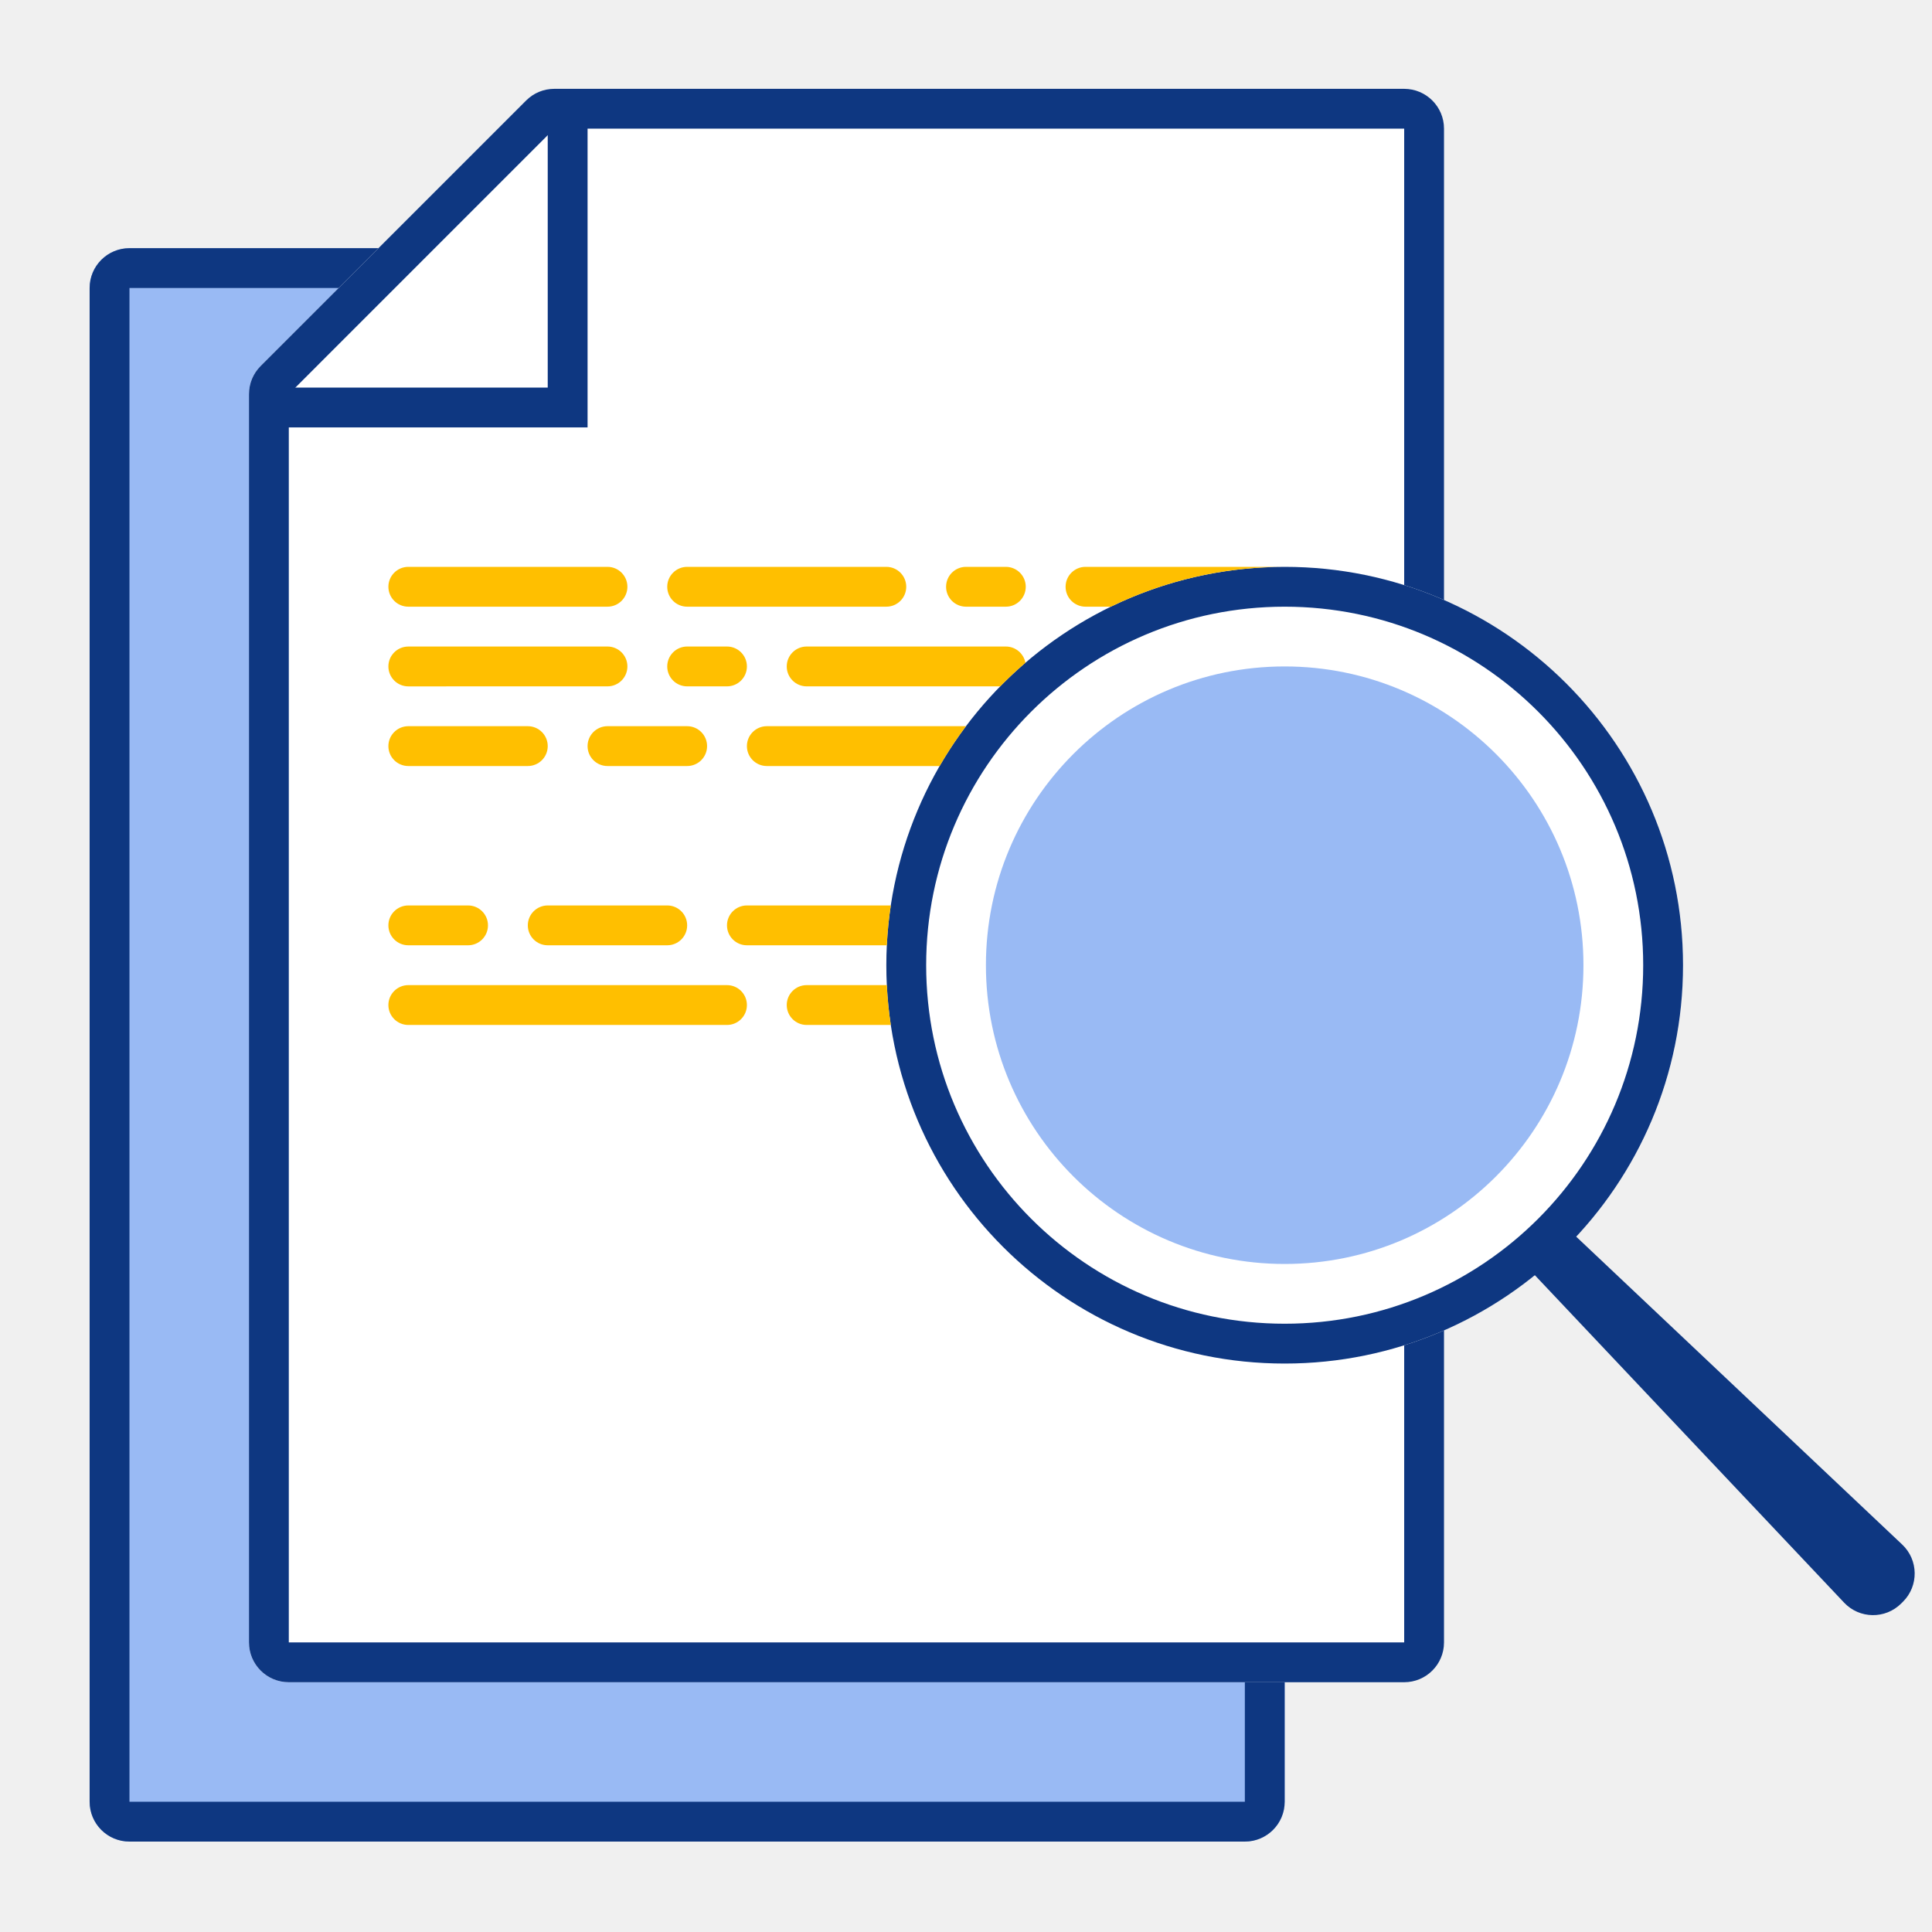
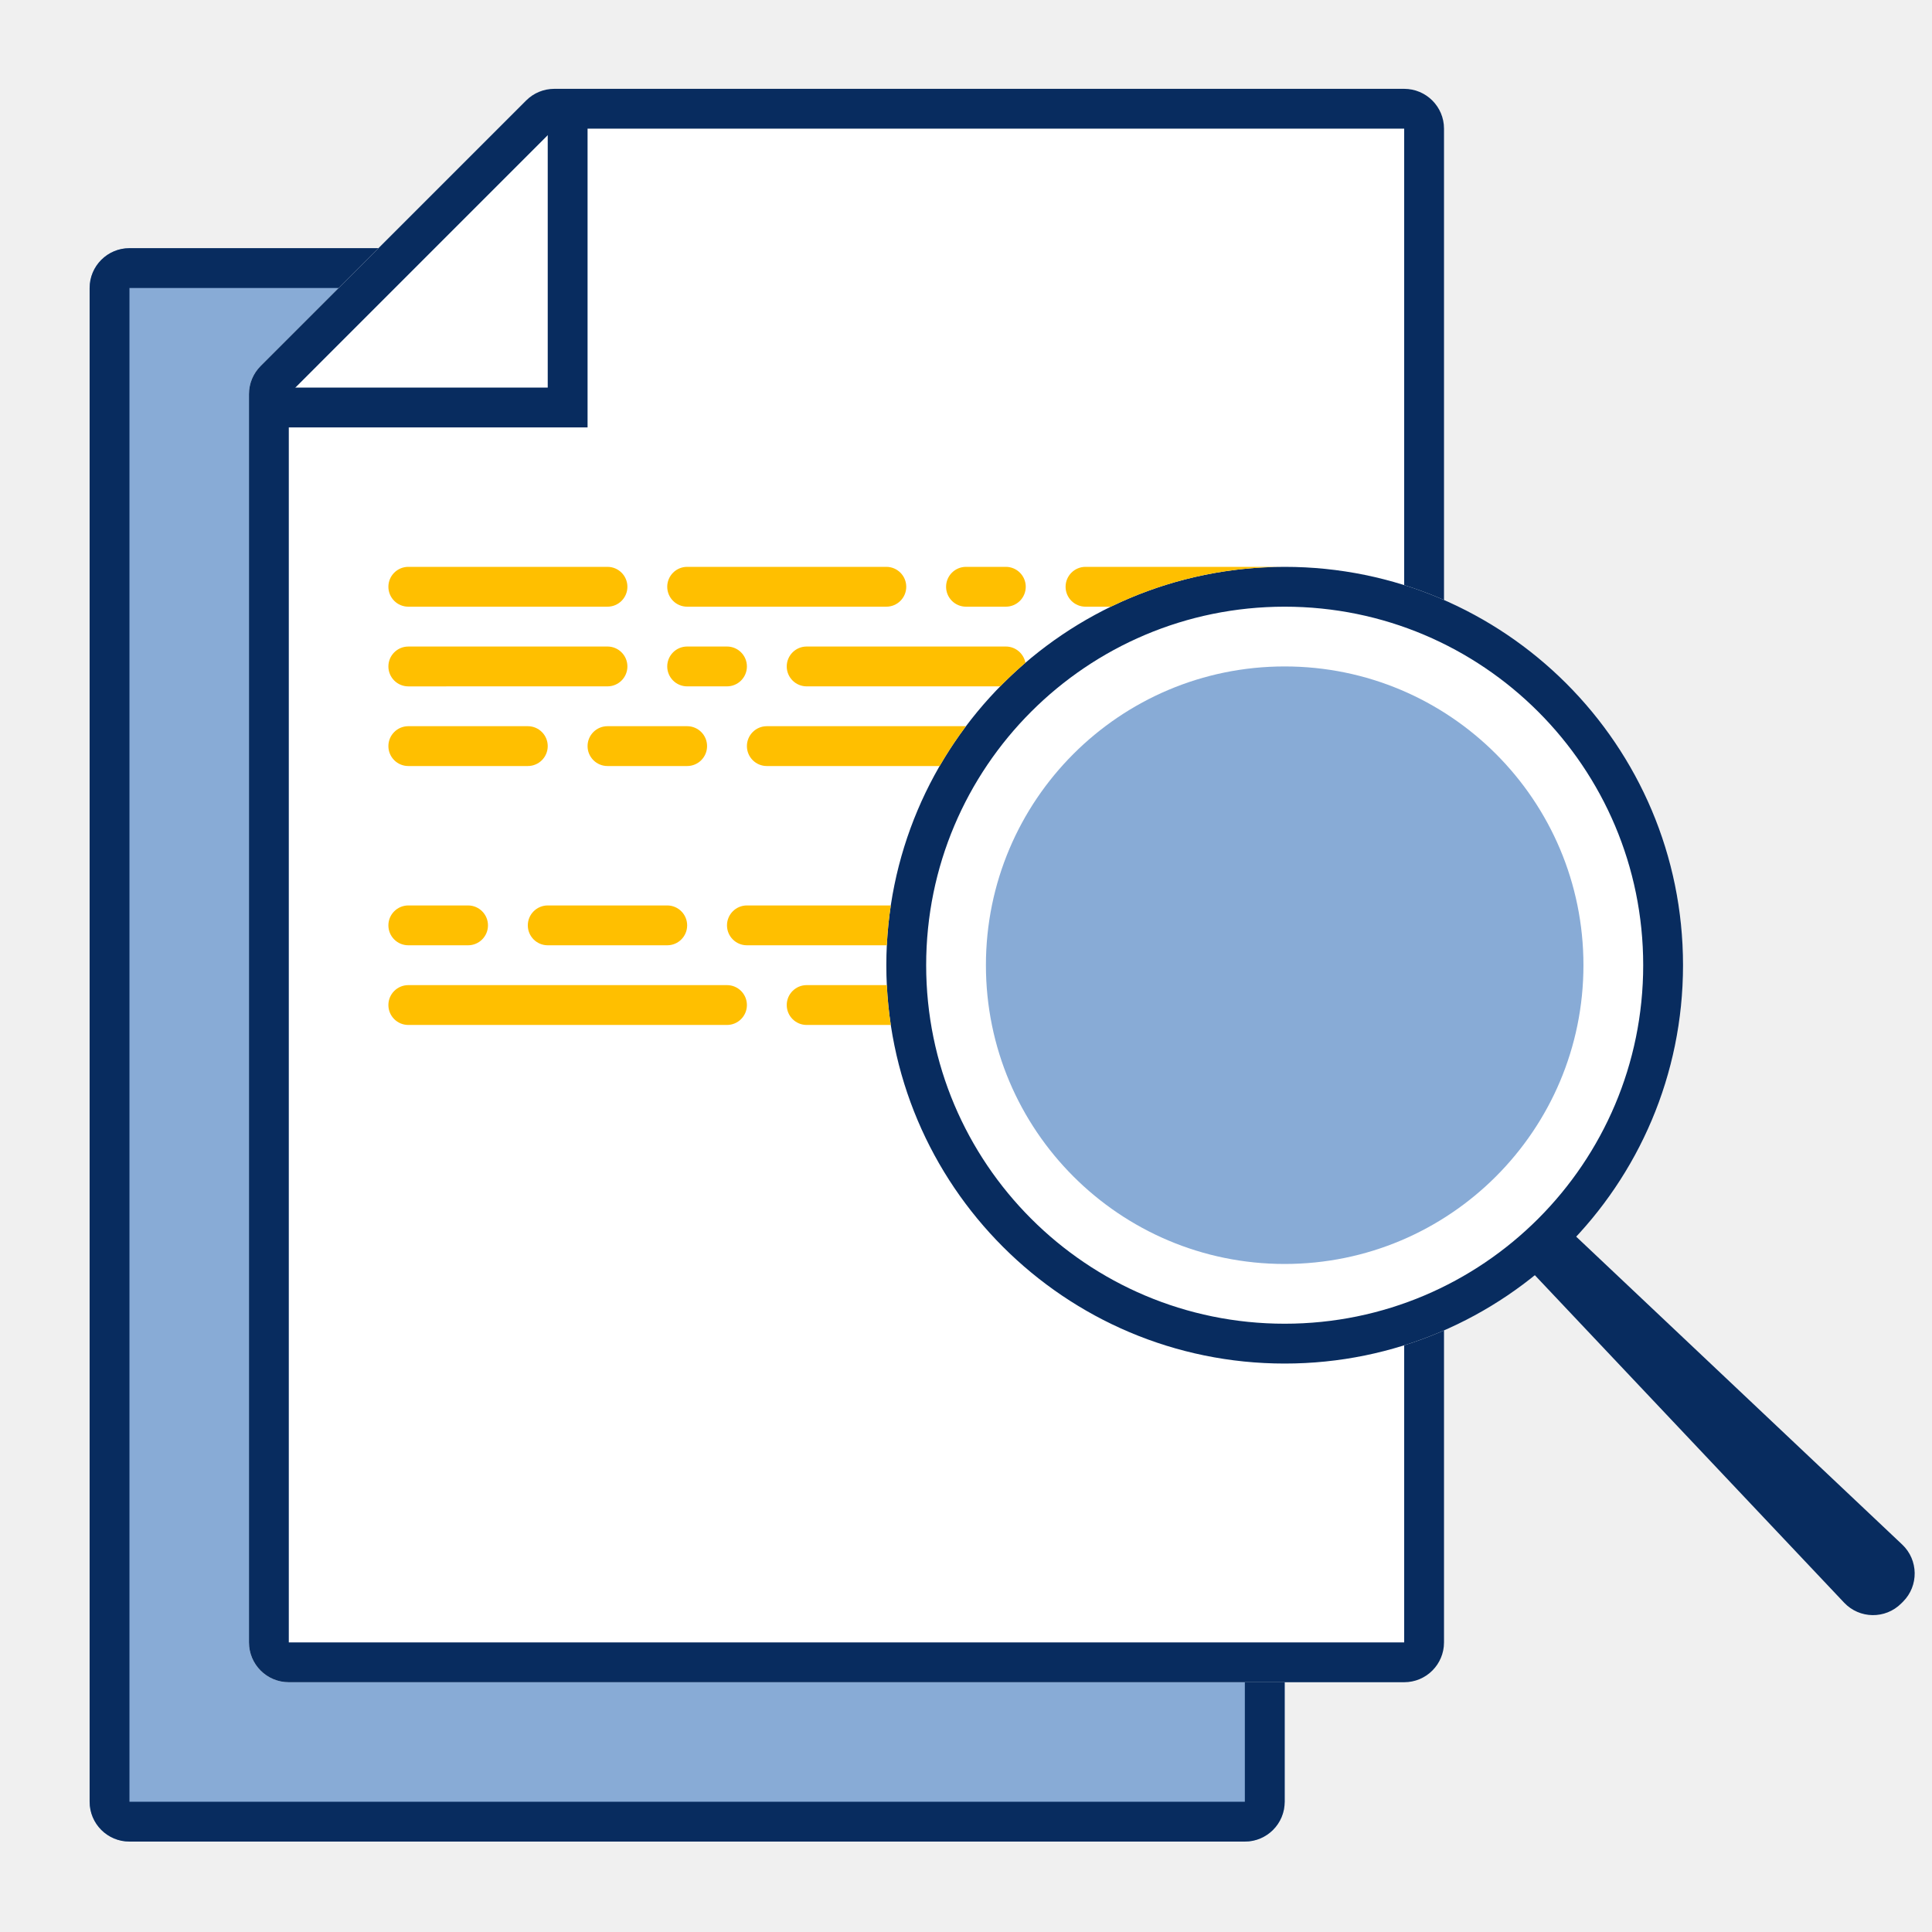
<svg xmlns="http://www.w3.org/2000/svg" width="97" height="97" viewBox="0 0 97 97" fill="none">
-   <path d="M62.5 12.46C63.605 12.46 64.5 13.356 64.5 14.46L64.5 90.46C64.5 91.565 63.605 92.46 62.5 92.46L6.5 92.46C5.395 92.46 4.5 91.565 4.5 90.46L4.5 14.46C4.5 13.356 5.395 12.46 6.5 12.46L62.5 12.46Z" fill="#99BAF4" />
-   <path fill-rule="evenodd" clip-rule="evenodd" d="M62.5 90.46L62.5 14.46L6.5 14.46L6.5 90.46L62.5 90.46ZM64.5 14.46C64.5 13.356 63.605 12.46 62.5 12.46L6.5 12.46C5.395 12.46 4.5 13.356 4.5 14.46L4.5 90.46C4.5 91.565 5.395 92.46 6.5 92.46L62.5 92.46C63.605 92.46 64.5 91.565 64.5 90.46L64.5 14.46Z" fill="#0E3781" />
+   <path d="M62.5 12.46C63.605 12.46 64.5 13.356 64.5 14.46L64.5 90.46C64.5 91.565 63.605 92.46 62.5 92.46L6.5 92.46C5.395 92.46 4.5 91.565 4.5 90.46L4.5 14.46C4.5 13.356 5.395 12.46 6.5 12.46L62.5 12.46Z" fill="#88ABD6" />
+   <path fill-rule="evenodd" clip-rule="evenodd" d="M62.5 90.46L62.5 14.46L6.5 14.46L6.5 90.46L62.5 90.46ZM64.5 14.46C64.5 13.356 63.605 12.46 62.5 12.46L6.5 12.46C5.395 12.46 4.5 13.356 4.5 14.46L4.5 90.46C4.5 91.565 5.395 92.46 6.5 92.46L62.5 92.46C63.605 92.46 64.5 91.565 64.5 90.46L64.5 14.46Z" fill="#082C5F" />
  <path d="M72.5 82.46L72.5 6.46C72.5 5.356 71.605 4.46 70.5 4.46L27.828 4.46C27.298 4.46 26.794 4.667 26.419 5.042L13.084 18.377C12.709 18.752 12.5 19.258 12.5 19.789L12.5 82.46C12.5 83.565 13.395 84.46 14.5 84.46L70.5 84.46C71.605 84.46 72.5 83.565 72.5 82.46Z" fill="white" />
-   <path fill-rule="evenodd" clip-rule="evenodd" d="M70.5 82.46L70.5 6.46L27.828 6.46L14.5 19.789L14.5 82.46L70.5 82.46ZM27.833 6.456C27.833 6.456 27.833 6.456 27.833 6.456L27.833 6.456ZM72.5 6.46L72.5 82.46C72.5 83.565 71.605 84.46 70.5 84.46L14.5 84.46C13.395 84.46 12.5 83.565 12.5 82.46L12.5 19.789C12.5 19.258 12.709 18.752 13.084 18.377L26.419 5.042C26.794 4.667 27.298 4.46 27.828 4.46L70.5 4.46C71.605 4.46 72.5 5.356 72.5 6.46Z" fill="#0E3781" />
+   <path fill-rule="evenodd" clip-rule="evenodd" d="M70.5 82.46L70.5 6.46L27.828 6.46L14.5 19.789L14.5 82.46L70.5 82.46ZM27.833 6.456C27.833 6.456 27.833 6.456 27.833 6.456L27.833 6.456ZM72.5 6.46L72.5 82.46C72.5 83.565 71.605 84.46 70.5 84.46L14.5 84.46C13.395 84.46 12.5 83.565 12.5 82.46L12.5 19.789C12.5 19.258 12.709 18.752 13.084 18.377L26.419 5.042C26.794 4.667 27.298 4.46 27.828 4.46L70.5 4.46C71.605 4.46 72.5 5.356 72.5 6.46Z" fill="#082C5F" />
  <path d="M84.5 48.46C84.5 59.506 75.546 68.46 64.5 68.46C53.454 68.46 44.5 59.506 44.5 48.46C44.5 37.415 53.454 28.46 64.5 28.46C75.546 28.46 84.5 37.415 84.5 48.46Z" fill="white" />
-   <path fill-rule="evenodd" clip-rule="evenodd" d="M64.5 66.46C74.441 66.46 82.5 58.402 82.5 48.46C82.5 38.519 74.441 30.46 64.5 30.46C54.559 30.46 46.5 38.519 46.5 48.46C46.5 58.402 54.559 66.46 64.5 66.46ZM64.5 68.46C75.546 68.46 84.5 59.506 84.5 48.46C84.5 37.415 75.546 28.46 64.5 28.46C53.454 28.46 44.5 37.415 44.5 48.46C44.5 59.506 53.454 68.46 64.5 68.46Z" fill="#0E3781" />
-   <path d="M79.5 48.46C79.5 56.745 72.784 63.46 64.5 63.46C56.216 63.46 49.5 56.745 49.5 48.46C49.5 40.176 56.216 33.46 64.5 33.46C72.784 33.46 79.5 40.176 79.5 48.46Z" fill="#99BAF4" />
-   <path d="M95.504 77.547L79 61.96L77 63.96L92.587 80.464C93.361 81.284 94.658 81.302 95.455 80.505L95.545 80.416C96.342 79.619 96.323 78.321 95.504 77.547Z" fill="#0E3781" />
-   <path fill-rule="evenodd" clip-rule="evenodd" d="M28.5 5.46C29.052 5.46 29.5 5.908 29.5 6.46V21.46H14.5C13.948 21.46 13.5 21.013 13.5 20.46C13.5 19.908 13.948 19.46 14.5 19.46H27.5V6.46C27.5 5.908 27.948 5.46 28.5 5.46Z" fill="#0E3781" />
+   <path fill-rule="evenodd" clip-rule="evenodd" d="M64.5 66.46C74.441 66.46 82.5 58.402 82.5 48.46C82.5 38.519 74.441 30.46 64.5 30.46C54.559 30.46 46.5 38.519 46.5 48.46C46.5 58.402 54.559 66.46 64.5 66.46ZM64.5 68.46C75.546 68.46 84.5 59.506 84.5 48.46C84.5 37.415 75.546 28.46 64.5 28.46C53.454 28.46 44.5 37.415 44.5 48.46C44.5 59.506 53.454 68.46 64.5 68.46Z" fill="#082C5F" />
+   <path d="M79.5 48.46C79.5 56.745 72.784 63.46 64.5 63.46C56.216 63.46 49.5 56.745 49.5 48.46C49.5 40.176 56.216 33.46 64.5 33.46C72.784 33.46 79.5 40.176 79.5 48.46Z" fill="#88ABD6" />
+   <path d="M95.504 77.547L79 61.96L77 63.96L92.587 80.464C93.361 81.284 94.658 81.302 95.455 80.505L95.545 80.416C96.342 79.619 96.323 78.321 95.504 77.547Z" fill="#082C5F" />
+   <path fill-rule="evenodd" clip-rule="evenodd" d="M28.5 5.46C29.052 5.46 29.5 5.908 29.5 6.46V21.46H14.5C13.948 21.46 13.5 21.013 13.5 20.46C13.5 19.908 13.948 19.46 14.5 19.46H27.5V6.46C27.5 5.908 27.948 5.46 28.5 5.46Z" fill="#082C5F" />
  <path fill-rule="evenodd" clip-rule="evenodd" d="M20.5 28.46C19.948 28.46 19.5 28.908 19.5 29.46C19.5 30.013 19.948 30.46 20.5 30.46H30.5C31.052 30.46 31.5 30.013 31.5 29.46C31.5 28.908 31.052 28.46 30.5 28.46H20.5ZM34.5 28.46C33.948 28.46 33.5 28.908 33.5 29.46C33.5 30.013 33.948 30.46 34.5 30.46H44.5C45.052 30.46 45.5 30.013 45.5 29.46C45.5 28.908 45.052 28.46 44.5 28.46H34.5ZM51.483 33.276C51.396 32.812 50.989 32.46 50.5 32.46H40.5C39.948 32.46 39.5 32.908 39.5 33.46C39.5 34.013 39.948 34.46 40.5 34.46H50.217C50.622 34.048 51.044 33.652 51.483 33.276ZM44.525 49.46C44.558 50.136 44.625 50.804 44.724 51.46H40.5C39.948 51.46 39.5 51.013 39.5 50.46C39.5 49.908 39.948 49.46 40.5 49.46H44.525ZM44.724 45.461C44.625 46.117 44.558 46.784 44.525 47.461L37.5 47.46C36.948 47.46 36.5 47.013 36.5 46.46C36.5 45.908 36.948 45.46 37.5 45.46L44.724 45.461ZM48.498 36.46C48.019 37.099 47.577 37.766 47.176 38.46L38.5 38.46C37.948 38.46 37.5 38.013 37.5 37.46C37.5 36.908 37.948 36.46 38.5 36.46L48.498 36.46ZM64.5 28.46C61.371 28.46 58.409 29.179 55.772 30.46L54.5 30.46C53.948 30.46 53.5 30.013 53.5 29.46C53.5 28.908 53.948 28.46 54.5 28.46H64.5ZM48.5 28.46C47.948 28.46 47.5 28.908 47.5 29.46C47.5 30.013 47.948 30.46 48.5 30.46H50.5C51.052 30.46 51.5 30.013 51.5 29.46C51.5 28.908 51.052 28.46 50.5 28.46H48.5ZM37.5 33.46C37.5 32.908 37.052 32.46 36.5 32.46H34.5C33.948 32.46 33.5 32.908 33.5 33.46C33.5 34.013 33.948 34.46 34.5 34.46H36.5C37.052 34.46 37.5 34.013 37.5 33.46ZM34.5 38.46C35.052 38.46 35.5 38.013 35.5 37.46C35.5 36.908 35.052 36.46 34.5 36.46H30.5C29.948 36.46 29.5 36.908 29.5 37.46C29.5 38.013 29.948 38.46 30.5 38.46H34.5ZM34.5 46.46C34.5 47.013 34.052 47.46 33.5 47.46H27.5C26.948 47.46 26.5 47.013 26.5 46.46C26.5 45.908 26.948 45.46 27.5 45.46H33.5C34.052 45.46 34.5 45.908 34.5 46.46ZM36.5 51.46C37.052 51.46 37.5 51.013 37.5 50.46C37.5 49.908 37.052 49.46 36.5 49.46H20.5C19.948 49.46 19.5 49.908 19.5 50.46C19.5 51.013 19.948 51.46 20.5 51.46H36.5ZM31.5 33.46C31.5 32.908 31.052 32.46 30.5 32.46L20.5 32.461C19.948 32.461 19.5 32.908 19.5 33.461C19.5 34.013 19.948 34.461 20.5 34.461L30.5 34.46C31.052 34.46 31.5 34.013 31.5 33.46ZM26.5 38.46C27.052 38.46 27.5 38.013 27.5 37.46C27.5 36.908 27.052 36.46 26.5 36.46H20.5C19.948 36.46 19.5 36.908 19.5 37.46C19.5 38.013 19.948 38.46 20.5 38.46H26.5ZM24.5 46.46C24.5 47.013 24.052 47.46 23.5 47.46H20.5C19.948 47.46 19.5 47.013 19.5 46.46C19.5 45.908 19.948 45.46 20.5 45.46H23.5C24.052 45.46 24.5 45.908 24.5 46.46Z" fill="#FFBF00" />
</svg>
